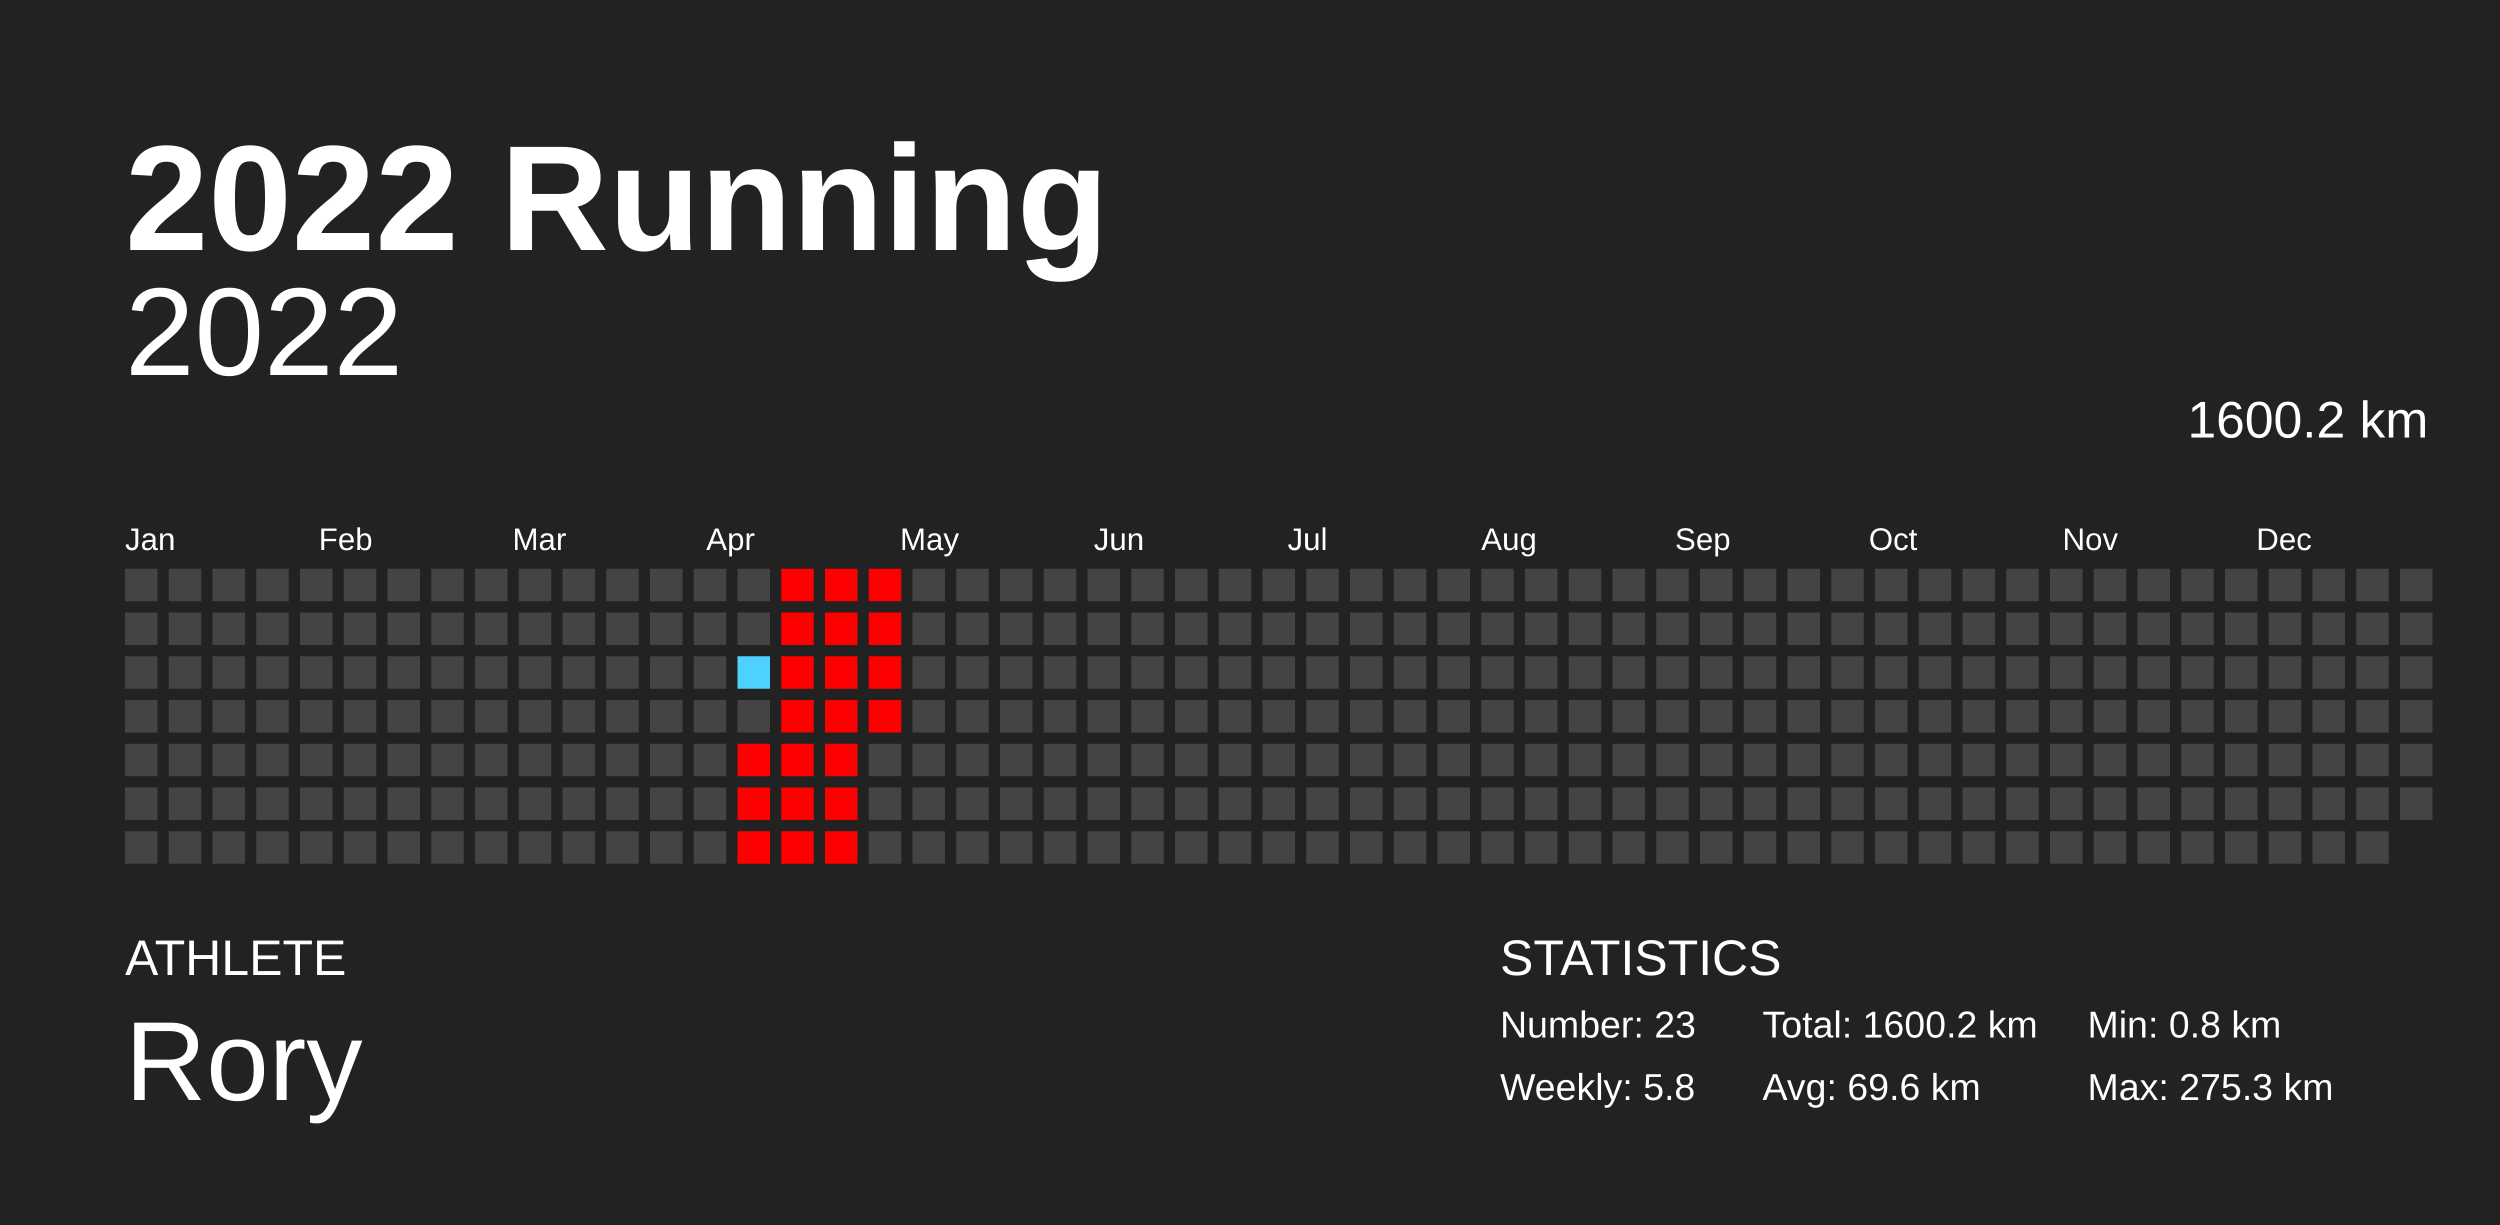
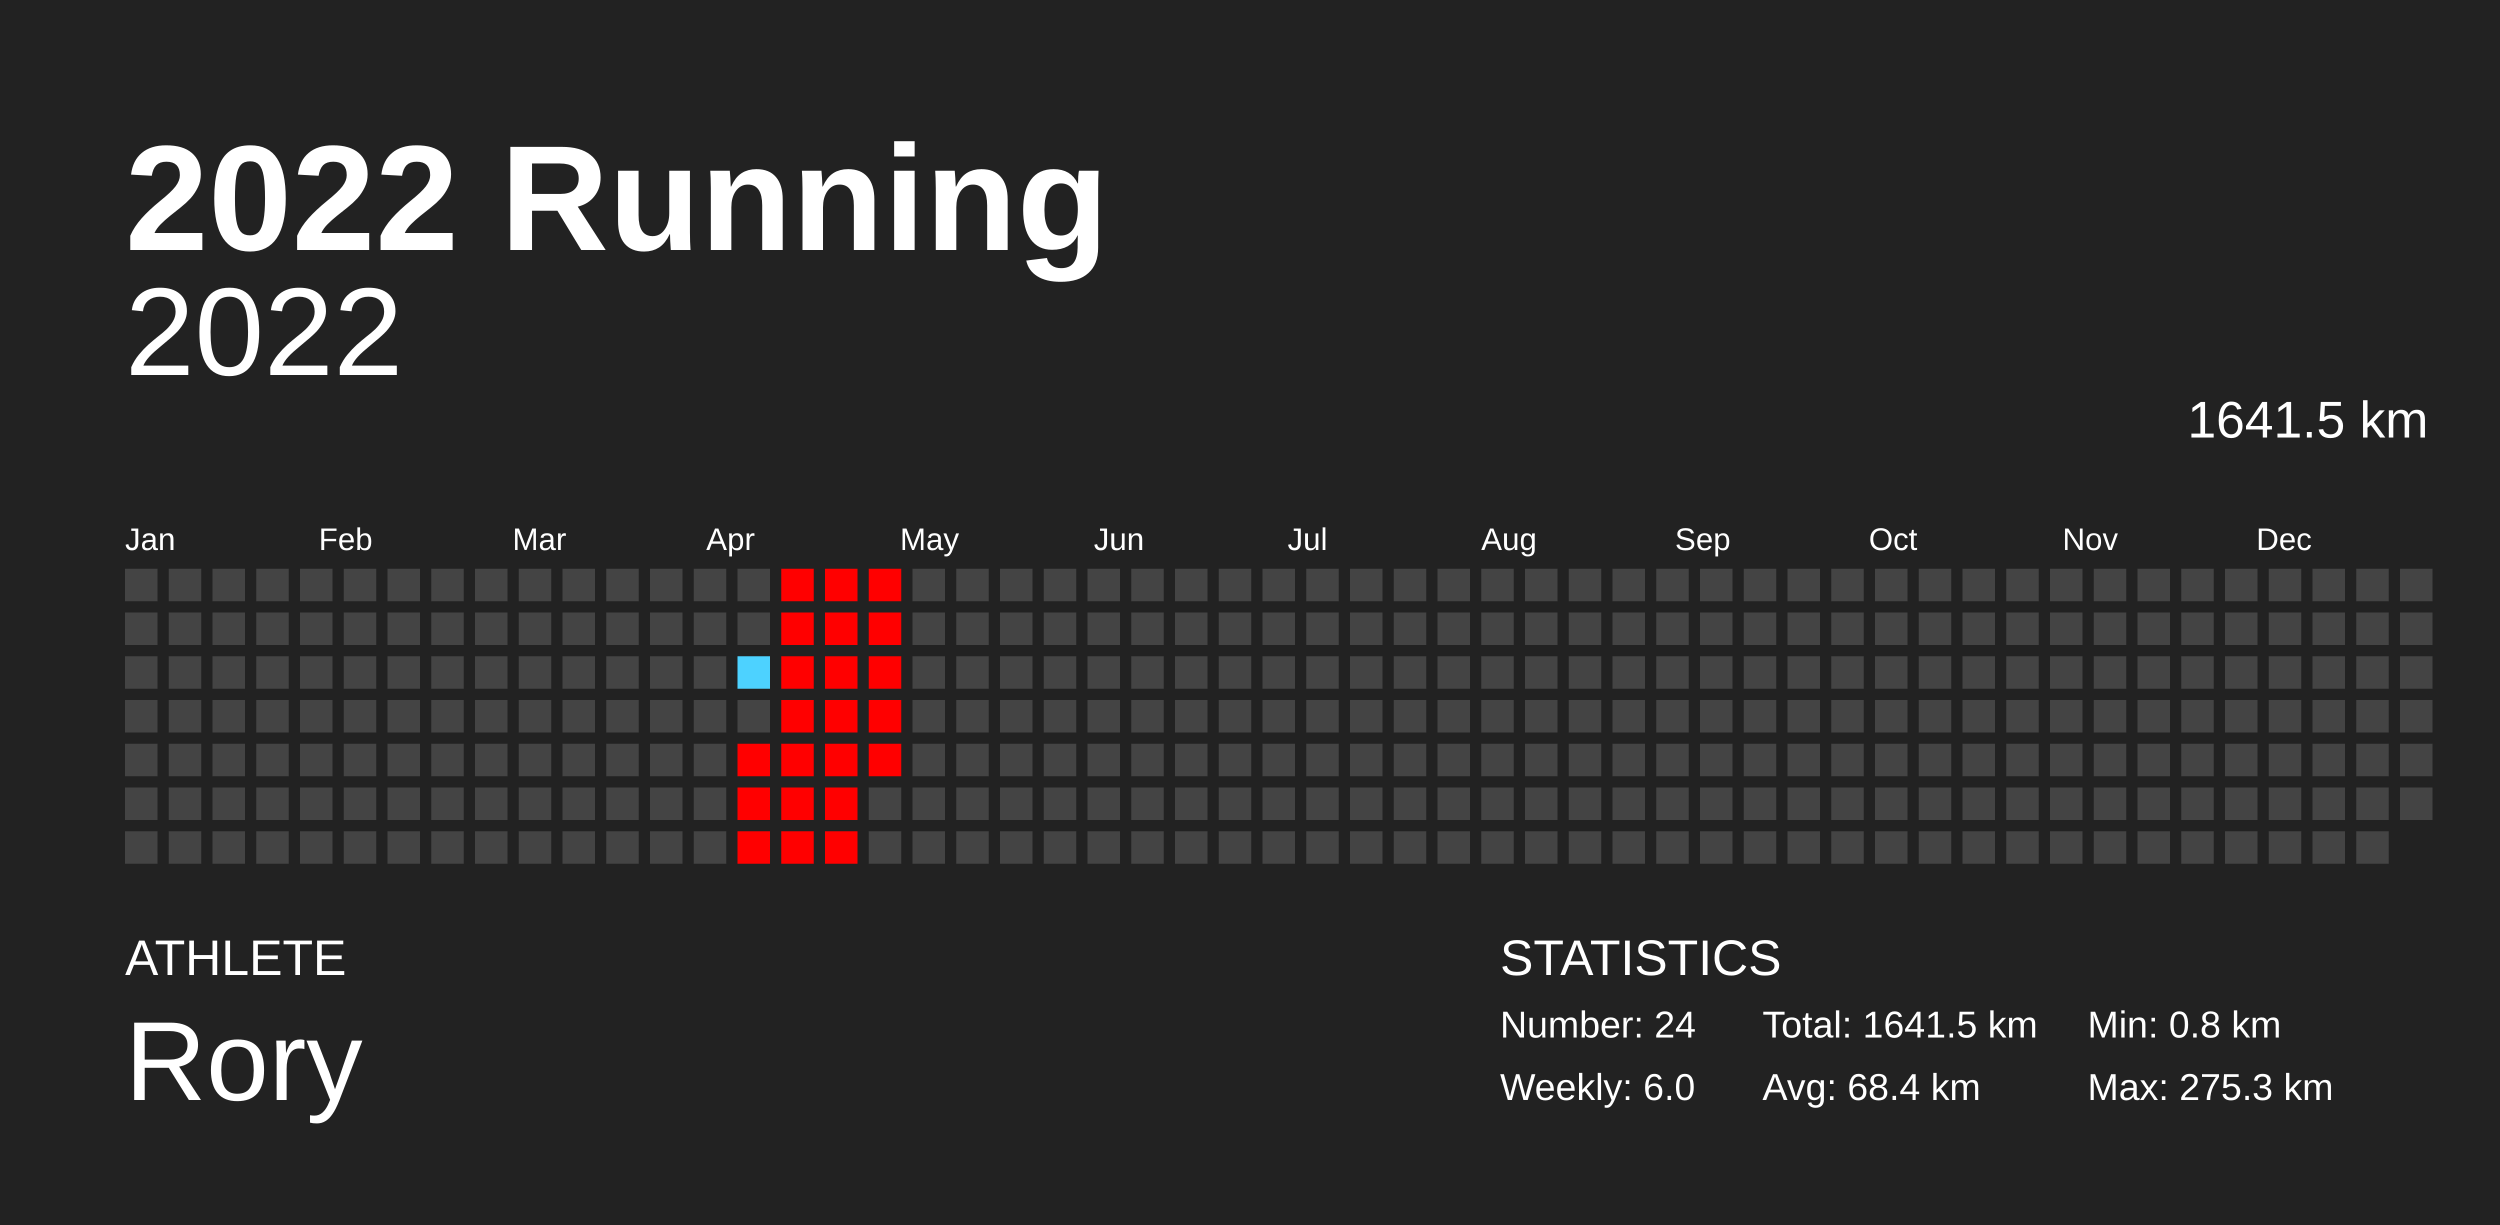
<svg xmlns="http://www.w3.org/2000/svg" baseProfile="full" height="98mm" version="1.1" viewBox="0,0,200,98" width="200mm">
  <defs />
  <rect fill="#222222" height="98" width="200" x="0" y="0" />
  <text fill="#FFFFFF" style="font-size:12px; font-family:Arial; font-weight:bold;" x="10" y="20">2022 Running</text>
  <text fill="#FFFFFF" style="font-size:4px; font-family:Arial" x="10" y="78">ATHLETE</text>
  <text fill="#FFFFFF" style="font-size:9px; font-family:Arial" x="10" y="88">Rory</text>
  <text fill="#FFFFFF" style="font-size:4px; font-family:Arial" x="120" y="78">STATISTICS</text>
-   <text fill="#FFFFFF" style="font-size:3px; font-family:Arial" x="120" y="83">Number: 23</text>
-   <text fill="#FFFFFF" style="font-size:3px; font-family:Arial" x="120" y="88">Weekly: 5.8</text>
-   <text fill="#FFFFFF" style="font-size:3px; font-family:Arial" x="141" y="83">Total: 1600.2 km</text>
-   <text fill="#FFFFFF" style="font-size:3px; font-family:Arial" x="141" y="88">Avg: 69.6 km</text>
+   <text fill="#FFFFFF" style="font-size:3px; font-family:Arial" x="120" y="83">Number: 24</text>
+   <text fill="#FFFFFF" style="font-size:3px; font-family:Arial" x="120" y="88">Weekly: 6.0</text>
+   <text fill="#FFFFFF" style="font-size:3px; font-family:Arial" x="141" y="83">Total: 1641.5 km</text>
+   <text fill="#FFFFFF" style="font-size:3px; font-family:Arial" x="141" y="88">Avg: 68.4 km</text>
  <text fill="#FFFFFF" style="font-size:3px; font-family:Arial" x="167" y="83">Min: 0.8 km</text>
  <text fill="#FFFFFF" style="font-size:3px; font-family:Arial" x="167" y="88">Max: 275.3 km</text>
  <text alignment-baseline="hanging" fill="#FFFFFF" style="font-size:10.0px; font-family:Arial;" x="10" y="30">2022</text>
-   <text alignment-baseline="hanging" fill="#FFFFFF" style="font-size:4.125px; font-family:Arial;" x="175" y="35">1600.2 km</text>
+   <text alignment-baseline="hanging" fill="#FFFFFF" style="font-size:4.125px; font-family:Arial;" x="175" y="35">1641.5 km</text>
  <text fill="#FFFFFF" style="font-size:2.5px; font-family:Arial" x="10.0" y="44">Jan</text>
  <text fill="#FFFFFF" style="font-size:2.5px; font-family:Arial" x="25.5" y="44">Feb</text>
  <text fill="#FFFFFF" style="font-size:2.5px; font-family:Arial" x="41.0" y="44">Mar</text>
  <text fill="#FFFFFF" style="font-size:2.5px; font-family:Arial" x="56.5" y="44">Apr</text>
  <text fill="#FFFFFF" style="font-size:2.5px; font-family:Arial" x="72.0" y="44">May</text>
  <text fill="#FFFFFF" style="font-size:2.5px; font-family:Arial" x="87.5" y="44">Jun</text>
  <text fill="#FFFFFF" style="font-size:2.5px; font-family:Arial" x="103.0" y="44">Jul</text>
  <text fill="#FFFFFF" style="font-size:2.5px; font-family:Arial" x="118.5" y="44">Aug</text>
  <text fill="#FFFFFF" style="font-size:2.5px; font-family:Arial" x="134.0" y="44">Sep</text>
  <text fill="#FFFFFF" style="font-size:2.5px; font-family:Arial" x="149.5" y="44">Oct</text>
  <text fill="#FFFFFF" style="font-size:2.5px; font-family:Arial" x="165.0" y="44">Nov</text>
  <text fill="#FFFFFF" style="font-size:2.5px; font-family:Arial" x="180.5" y="44">Dec</text>
  <rect fill="#444444" height="2.6" width="2.6" x="10.0" y="45.5" />
  <rect fill="#444444" height="2.6" width="2.6" x="10.0" y="49.0" />
  <rect fill="#444444" height="2.6" width="2.6" x="10.0" y="52.5" />
  <rect fill="#444444" height="2.6" width="2.6" x="10.0" y="56.0" />
  <rect fill="#444444" height="2.6" width="2.6" x="10.0" y="59.5" />
  <rect fill="#444444" height="2.6" width="2.6" x="10.0" y="63.0" />
  <rect fill="#444444" height="2.6" width="2.6" x="10.0" y="66.5" />
  <rect fill="#444444" height="2.6" width="2.6" x="13.5" y="45.5" />
  <rect fill="#444444" height="2.6" width="2.6" x="13.5" y="49.0" />
  <rect fill="#444444" height="2.6" width="2.6" x="13.5" y="52.5" />
  <rect fill="#444444" height="2.6" width="2.6" x="13.5" y="56.0" />
  <rect fill="#444444" height="2.6" width="2.6" x="13.5" y="59.5" />
  <rect fill="#444444" height="2.6" width="2.6" x="13.5" y="63.0" />
  <rect fill="#444444" height="2.6" width="2.6" x="13.5" y="66.5" />
  <rect fill="#444444" height="2.6" width="2.6" x="17.0" y="45.5" />
  <rect fill="#444444" height="2.6" width="2.6" x="17.0" y="49.0" />
  <rect fill="#444444" height="2.6" width="2.6" x="17.0" y="52.5" />
  <rect fill="#444444" height="2.6" width="2.6" x="17.0" y="56.0" />
  <rect fill="#444444" height="2.6" width="2.6" x="17.0" y="59.5" />
  <rect fill="#444444" height="2.6" width="2.6" x="17.0" y="63.0" />
  <rect fill="#444444" height="2.6" width="2.6" x="17.0" y="66.5" />
  <rect fill="#444444" height="2.6" width="2.6" x="20.5" y="45.5" />
  <rect fill="#444444" height="2.6" width="2.6" x="20.5" y="49.0" />
  <rect fill="#444444" height="2.6" width="2.6" x="20.5" y="52.5" />
  <rect fill="#444444" height="2.6" width="2.6" x="20.5" y="56.0" />
  <rect fill="#444444" height="2.6" width="2.6" x="20.5" y="59.5" />
  <rect fill="#444444" height="2.6" width="2.6" x="20.5" y="63.0" />
  <rect fill="#444444" height="2.6" width="2.6" x="20.5" y="66.5" />
  <rect fill="#444444" height="2.6" width="2.6" x="24.0" y="45.5" />
  <rect fill="#444444" height="2.6" width="2.6" x="24.0" y="49.0" />
  <rect fill="#444444" height="2.6" width="2.6" x="24.0" y="52.5" />
  <rect fill="#444444" height="2.6" width="2.6" x="24.0" y="56.0" />
  <rect fill="#444444" height="2.6" width="2.6" x="24.0" y="59.5" />
  <rect fill="#444444" height="2.6" width="2.6" x="24.0" y="63.0" />
  <rect fill="#444444" height="2.6" width="2.6" x="24.0" y="66.5" />
  <rect fill="#444444" height="2.6" width="2.6" x="27.5" y="45.5" />
  <rect fill="#444444" height="2.6" width="2.6" x="27.5" y="49.0" />
  <rect fill="#444444" height="2.6" width="2.6" x="27.5" y="52.5" />
  <rect fill="#444444" height="2.6" width="2.6" x="27.5" y="56.0" />
  <rect fill="#444444" height="2.6" width="2.6" x="27.5" y="59.5" />
  <rect fill="#444444" height="2.6" width="2.6" x="27.5" y="63.0" />
  <rect fill="#444444" height="2.6" width="2.6" x="27.5" y="66.5" />
  <rect fill="#444444" height="2.6" width="2.6" x="31.0" y="45.5" />
  <rect fill="#444444" height="2.6" width="2.6" x="31.0" y="49.0" />
  <rect fill="#444444" height="2.6" width="2.6" x="31.0" y="52.5" />
  <rect fill="#444444" height="2.6" width="2.6" x="31.0" y="56.0" />
  <rect fill="#444444" height="2.6" width="2.6" x="31.0" y="59.5" />
  <rect fill="#444444" height="2.6" width="2.6" x="31.0" y="63.0" />
  <rect fill="#444444" height="2.6" width="2.6" x="31.0" y="66.5" />
  <rect fill="#444444" height="2.6" width="2.6" x="34.5" y="45.5" />
  <rect fill="#444444" height="2.6" width="2.6" x="34.5" y="49.0" />
  <rect fill="#444444" height="2.6" width="2.6" x="34.5" y="52.5" />
  <rect fill="#444444" height="2.6" width="2.6" x="34.5" y="56.0" />
  <rect fill="#444444" height="2.6" width="2.6" x="34.5" y="59.5" />
  <rect fill="#444444" height="2.6" width="2.6" x="34.5" y="63.0" />
  <rect fill="#444444" height="2.6" width="2.6" x="34.5" y="66.5" />
  <rect fill="#444444" height="2.6" width="2.6" x="38.0" y="45.5" />
  <rect fill="#444444" height="2.6" width="2.6" x="38.0" y="49.0" />
  <rect fill="#444444" height="2.6" width="2.6" x="38.0" y="52.5" />
  <rect fill="#444444" height="2.6" width="2.6" x="38.0" y="56.0" />
  <rect fill="#444444" height="2.6" width="2.6" x="38.0" y="59.5" />
  <rect fill="#444444" height="2.6" width="2.6" x="38.0" y="63.0" />
  <rect fill="#444444" height="2.6" width="2.6" x="38.0" y="66.5" />
  <rect fill="#444444" height="2.6" width="2.6" x="41.5" y="45.5" />
  <rect fill="#444444" height="2.6" width="2.6" x="41.5" y="49.0" />
  <rect fill="#444444" height="2.6" width="2.6" x="41.5" y="52.5" />
  <rect fill="#444444" height="2.6" width="2.6" x="41.5" y="56.0" />
  <rect fill="#444444" height="2.6" width="2.6" x="41.5" y="59.5" />
  <rect fill="#444444" height="2.6" width="2.6" x="41.5" y="63.0" />
  <rect fill="#444444" height="2.6" width="2.6" x="41.5" y="66.5" />
  <rect fill="#444444" height="2.6" width="2.6" x="45.0" y="45.5" />
  <rect fill="#444444" height="2.6" width="2.6" x="45.0" y="49.0" />
  <rect fill="#444444" height="2.6" width="2.6" x="45.0" y="52.5" />
  <rect fill="#444444" height="2.6" width="2.6" x="45.0" y="56.0" />
  <rect fill="#444444" height="2.6" width="2.6" x="45.0" y="59.5" />
  <rect fill="#444444" height="2.6" width="2.6" x="45.0" y="63.0" />
  <rect fill="#444444" height="2.6" width="2.6" x="45.0" y="66.5" />
  <rect fill="#444444" height="2.6" width="2.6" x="48.5" y="45.5" />
  <rect fill="#444444" height="2.6" width="2.6" x="48.5" y="49.0" />
  <rect fill="#444444" height="2.6" width="2.6" x="48.5" y="52.5" />
  <rect fill="#444444" height="2.6" width="2.6" x="48.5" y="56.0" />
  <rect fill="#444444" height="2.6" width="2.6" x="48.5" y="59.5" />
  <rect fill="#444444" height="2.6" width="2.6" x="48.5" y="63.0" />
  <rect fill="#444444" height="2.6" width="2.6" x="48.5" y="66.5" />
  <rect fill="#444444" height="2.6" width="2.6" x="52.0" y="45.5" />
  <rect fill="#444444" height="2.6" width="2.6" x="52.0" y="49.0" />
  <rect fill="#444444" height="2.6" width="2.6" x="52.0" y="52.5" />
  <rect fill="#444444" height="2.6" width="2.6" x="52.0" y="56.0" />
  <rect fill="#444444" height="2.6" width="2.6" x="52.0" y="59.5" />
  <rect fill="#444444" height="2.6" width="2.6" x="52.0" y="63.0" />
  <rect fill="#444444" height="2.6" width="2.6" x="52.0" y="66.5" />
  <rect fill="#444444" height="2.6" width="2.6" x="55.5" y="45.5" />
  <rect fill="#444444" height="2.6" width="2.6" x="55.5" y="49.0" />
  <rect fill="#444444" height="2.6" width="2.6" x="55.5" y="52.5" />
  <rect fill="#444444" height="2.6" width="2.6" x="55.5" y="56.0" />
  <rect fill="#444444" height="2.6" width="2.6" x="55.5" y="59.5" />
  <rect fill="#444444" height="2.6" width="2.6" x="55.5" y="63.0" />
  <rect fill="#444444" height="2.6" width="2.6" x="55.5" y="66.5" />
  <rect fill="#444444" height="2.6" width="2.6" x="59.0" y="45.5" />
  <rect fill="#444444" height="2.6" width="2.6" x="59.0" y="49.0" />
  <rect fill="#4dd2ff" height="2.6" width="2.6" x="59.0" y="52.5" />
  <rect fill="#444444" height="2.6" width="2.6" x="59.0" y="56.0" />
  <rect fill="red" height="2.6" width="2.6" x="59.0" y="59.5" />
  <rect fill="red" height="2.6" width="2.6" x="59.0" y="63.0" />
  <rect fill="red" height="2.6" width="2.6" x="59.0" y="66.5" />
  <rect fill="red" height="2.6" width="2.6" x="62.5" y="45.5" />
  <rect fill="red" height="2.6" width="2.6" x="62.5" y="49.0" />
  <rect fill="red" height="2.6" width="2.6" x="62.5" y="52.5" />
  <rect fill="red" height="2.6" width="2.6" x="62.5" y="56.0" />
  <rect fill="red" height="2.6" width="2.6" x="62.5" y="59.5" />
  <rect fill="red" height="2.6" width="2.6" x="62.5" y="63.0" />
  <rect fill="red" height="2.6" width="2.6" x="62.5" y="66.5" />
  <rect fill="red" height="2.6" width="2.6" x="66.0" y="45.5" />
  <rect fill="red" height="2.6" width="2.6" x="66.0" y="49.0" />
  <rect fill="red" height="2.6" width="2.6" x="66.0" y="52.5" />
  <rect fill="red" height="2.6" width="2.6" x="66.0" y="56.0" />
  <rect fill="red" height="2.6" width="2.6" x="66.0" y="59.5" />
  <rect fill="red" height="2.6" width="2.6" x="66.0" y="63.0" />
  <rect fill="red" height="2.6" width="2.6" x="66.0" y="66.5" />
  <rect fill="red" height="2.6" width="2.6" x="69.5" y="45.5" />
  <rect fill="red" height="2.6" width="2.6" x="69.5" y="49.0" />
  <rect fill="red" height="2.6" width="2.6" x="69.5" y="52.5" />
  <rect fill="red" height="2.6" width="2.6" x="69.5" y="56.0" />
-   <rect fill="#444444" height="2.6" width="2.6" x="69.5" y="59.5" />
+   <rect fill="red" height="2.6" width="2.6" x="69.5" y="59.5" />
  <rect fill="#444444" height="2.6" width="2.6" x="69.5" y="63.0" />
  <rect fill="#444444" height="2.6" width="2.6" x="69.5" y="66.5" />
  <rect fill="#444444" height="2.6" width="2.6" x="73.0" y="45.5" />
  <rect fill="#444444" height="2.6" width="2.6" x="73.0" y="49.0" />
  <rect fill="#444444" height="2.6" width="2.6" x="73.0" y="52.5" />
  <rect fill="#444444" height="2.6" width="2.6" x="73.0" y="56.0" />
  <rect fill="#444444" height="2.6" width="2.6" x="73.0" y="59.5" />
  <rect fill="#444444" height="2.6" width="2.6" x="73.0" y="63.0" />
  <rect fill="#444444" height="2.6" width="2.6" x="73.0" y="66.5" />
  <rect fill="#444444" height="2.6" width="2.6" x="76.5" y="45.5" />
  <rect fill="#444444" height="2.6" width="2.6" x="76.5" y="49.0" />
  <rect fill="#444444" height="2.6" width="2.6" x="76.5" y="52.5" />
  <rect fill="#444444" height="2.6" width="2.6" x="76.5" y="56.0" />
  <rect fill="#444444" height="2.6" width="2.6" x="76.5" y="59.5" />
  <rect fill="#444444" height="2.6" width="2.6" x="76.5" y="63.0" />
  <rect fill="#444444" height="2.6" width="2.6" x="76.5" y="66.5" />
  <rect fill="#444444" height="2.6" width="2.6" x="80.0" y="45.5" />
  <rect fill="#444444" height="2.6" width="2.6" x="80.0" y="49.0" />
  <rect fill="#444444" height="2.6" width="2.6" x="80.0" y="52.5" />
  <rect fill="#444444" height="2.6" width="2.6" x="80.0" y="56.0" />
  <rect fill="#444444" height="2.6" width="2.6" x="80.0" y="59.5" />
  <rect fill="#444444" height="2.6" width="2.6" x="80.0" y="63.0" />
  <rect fill="#444444" height="2.6" width="2.6" x="80.0" y="66.5" />
  <rect fill="#444444" height="2.6" width="2.6" x="83.5" y="45.5" />
  <rect fill="#444444" height="2.6" width="2.6" x="83.5" y="49.0" />
  <rect fill="#444444" height="2.6" width="2.6" x="83.5" y="52.5" />
  <rect fill="#444444" height="2.6" width="2.6" x="83.5" y="56.0" />
  <rect fill="#444444" height="2.6" width="2.6" x="83.5" y="59.5" />
  <rect fill="#444444" height="2.6" width="2.6" x="83.5" y="63.0" />
  <rect fill="#444444" height="2.6" width="2.6" x="83.5" y="66.5" />
  <rect fill="#444444" height="2.6" width="2.6" x="87.0" y="45.5" />
  <rect fill="#444444" height="2.6" width="2.6" x="87.0" y="49.0" />
  <rect fill="#444444" height="2.6" width="2.6" x="87.0" y="52.5" />
  <rect fill="#444444" height="2.6" width="2.6" x="87.0" y="56.0" />
  <rect fill="#444444" height="2.6" width="2.6" x="87.0" y="59.5" />
  <rect fill="#444444" height="2.6" width="2.6" x="87.0" y="63.0" />
  <rect fill="#444444" height="2.6" width="2.6" x="87.0" y="66.5" />
  <rect fill="#444444" height="2.6" width="2.6" x="90.5" y="45.5" />
  <rect fill="#444444" height="2.6" width="2.6" x="90.5" y="49.0" />
  <rect fill="#444444" height="2.6" width="2.6" x="90.5" y="52.5" />
  <rect fill="#444444" height="2.6" width="2.6" x="90.5" y="56.0" />
  <rect fill="#444444" height="2.6" width="2.6" x="90.5" y="59.5" />
  <rect fill="#444444" height="2.6" width="2.6" x="90.5" y="63.0" />
  <rect fill="#444444" height="2.6" width="2.6" x="90.5" y="66.5" />
  <rect fill="#444444" height="2.6" width="2.6" x="94.0" y="45.5" />
  <rect fill="#444444" height="2.6" width="2.6" x="94.0" y="49.0" />
  <rect fill="#444444" height="2.6" width="2.6" x="94.0" y="52.5" />
  <rect fill="#444444" height="2.6" width="2.6" x="94.0" y="56.0" />
  <rect fill="#444444" height="2.6" width="2.6" x="94.0" y="59.5" />
  <rect fill="#444444" height="2.6" width="2.6" x="94.0" y="63.0" />
  <rect fill="#444444" height="2.6" width="2.6" x="94.0" y="66.5" />
  <rect fill="#444444" height="2.6" width="2.6" x="97.5" y="45.5" />
  <rect fill="#444444" height="2.6" width="2.6" x="97.5" y="49.0" />
  <rect fill="#444444" height="2.6" width="2.6" x="97.5" y="52.5" />
  <rect fill="#444444" height="2.6" width="2.6" x="97.5" y="56.0" />
  <rect fill="#444444" height="2.6" width="2.6" x="97.5" y="59.5" />
  <rect fill="#444444" height="2.6" width="2.6" x="97.5" y="63.0" />
  <rect fill="#444444" height="2.6" width="2.6" x="97.5" y="66.5" />
  <rect fill="#444444" height="2.6" width="2.6" x="101.0" y="45.5" />
  <rect fill="#444444" height="2.6" width="2.6" x="101.0" y="49.0" />
  <rect fill="#444444" height="2.6" width="2.6" x="101.0" y="52.5" />
  <rect fill="#444444" height="2.6" width="2.6" x="101.0" y="56.0" />
  <rect fill="#444444" height="2.6" width="2.6" x="101.0" y="59.5" />
  <rect fill="#444444" height="2.6" width="2.6" x="101.0" y="63.0" />
  <rect fill="#444444" height="2.6" width="2.6" x="101.0" y="66.5" />
  <rect fill="#444444" height="2.6" width="2.6" x="104.5" y="45.5" />
  <rect fill="#444444" height="2.6" width="2.6" x="104.5" y="49.0" />
  <rect fill="#444444" height="2.6" width="2.6" x="104.5" y="52.5" />
  <rect fill="#444444" height="2.6" width="2.6" x="104.5" y="56.0" />
  <rect fill="#444444" height="2.6" width="2.6" x="104.5" y="59.5" />
  <rect fill="#444444" height="2.6" width="2.6" x="104.5" y="63.0" />
  <rect fill="#444444" height="2.6" width="2.6" x="104.5" y="66.5" />
  <rect fill="#444444" height="2.6" width="2.6" x="108.0" y="45.5" />
  <rect fill="#444444" height="2.6" width="2.6" x="108.0" y="49.0" />
  <rect fill="#444444" height="2.6" width="2.6" x="108.0" y="52.5" />
  <rect fill="#444444" height="2.6" width="2.6" x="108.0" y="56.0" />
  <rect fill="#444444" height="2.6" width="2.6" x="108.0" y="59.5" />
  <rect fill="#444444" height="2.6" width="2.6" x="108.0" y="63.0" />
  <rect fill="#444444" height="2.6" width="2.6" x="108.0" y="66.5" />
  <rect fill="#444444" height="2.6" width="2.6" x="111.5" y="45.5" />
  <rect fill="#444444" height="2.6" width="2.6" x="111.5" y="49.0" />
  <rect fill="#444444" height="2.6" width="2.6" x="111.5" y="52.5" />
  <rect fill="#444444" height="2.6" width="2.6" x="111.5" y="56.0" />
  <rect fill="#444444" height="2.6" width="2.6" x="111.5" y="59.5" />
  <rect fill="#444444" height="2.6" width="2.6" x="111.5" y="63.0" />
  <rect fill="#444444" height="2.6" width="2.6" x="111.5" y="66.5" />
  <rect fill="#444444" height="2.6" width="2.6" x="115.0" y="45.5" />
  <rect fill="#444444" height="2.6" width="2.6" x="115.0" y="49.0" />
  <rect fill="#444444" height="2.6" width="2.6" x="115.0" y="52.5" />
  <rect fill="#444444" height="2.6" width="2.6" x="115.0" y="56.0" />
  <rect fill="#444444" height="2.6" width="2.6" x="115.0" y="59.5" />
  <rect fill="#444444" height="2.6" width="2.6" x="115.0" y="63.0" />
  <rect fill="#444444" height="2.6" width="2.6" x="115.0" y="66.5" />
  <rect fill="#444444" height="2.6" width="2.6" x="118.5" y="45.5" />
  <rect fill="#444444" height="2.6" width="2.6" x="118.5" y="49.0" />
  <rect fill="#444444" height="2.6" width="2.6" x="118.5" y="52.5" />
  <rect fill="#444444" height="2.6" width="2.6" x="118.5" y="56.0" />
  <rect fill="#444444" height="2.6" width="2.6" x="118.5" y="59.5" />
  <rect fill="#444444" height="2.6" width="2.6" x="118.5" y="63.0" />
  <rect fill="#444444" height="2.6" width="2.6" x="118.5" y="66.5" />
  <rect fill="#444444" height="2.6" width="2.6" x="122.0" y="45.5" />
  <rect fill="#444444" height="2.6" width="2.6" x="122.0" y="49.0" />
  <rect fill="#444444" height="2.6" width="2.6" x="122.0" y="52.5" />
  <rect fill="#444444" height="2.6" width="2.6" x="122.0" y="56.0" />
  <rect fill="#444444" height="2.6" width="2.6" x="122.0" y="59.5" />
  <rect fill="#444444" height="2.6" width="2.6" x="122.0" y="63.0" />
  <rect fill="#444444" height="2.6" width="2.6" x="122.0" y="66.5" />
  <rect fill="#444444" height="2.6" width="2.6" x="125.5" y="45.5" />
  <rect fill="#444444" height="2.6" width="2.6" x="125.5" y="49.0" />
  <rect fill="#444444" height="2.6" width="2.6" x="125.5" y="52.5" />
  <rect fill="#444444" height="2.6" width="2.6" x="125.5" y="56.0" />
  <rect fill="#444444" height="2.6" width="2.6" x="125.5" y="59.5" />
  <rect fill="#444444" height="2.6" width="2.6" x="125.5" y="63.0" />
  <rect fill="#444444" height="2.6" width="2.6" x="125.5" y="66.5" />
  <rect fill="#444444" height="2.6" width="2.6" x="129.0" y="45.5" />
  <rect fill="#444444" height="2.6" width="2.6" x="129.0" y="49.0" />
  <rect fill="#444444" height="2.6" width="2.6" x="129.0" y="52.5" />
  <rect fill="#444444" height="2.6" width="2.6" x="129.0" y="56.0" />
  <rect fill="#444444" height="2.6" width="2.6" x="129.0" y="59.5" />
  <rect fill="#444444" height="2.6" width="2.6" x="129.0" y="63.0" />
  <rect fill="#444444" height="2.6" width="2.6" x="129.0" y="66.5" />
  <rect fill="#444444" height="2.6" width="2.6" x="132.5" y="45.5" />
  <rect fill="#444444" height="2.6" width="2.6" x="132.5" y="49.0" />
  <rect fill="#444444" height="2.6" width="2.6" x="132.5" y="52.5" />
  <rect fill="#444444" height="2.6" width="2.6" x="132.5" y="56.0" />
  <rect fill="#444444" height="2.6" width="2.6" x="132.5" y="59.5" />
  <rect fill="#444444" height="2.6" width="2.6" x="132.5" y="63.0" />
  <rect fill="#444444" height="2.6" width="2.6" x="132.5" y="66.5" />
  <rect fill="#444444" height="2.6" width="2.6" x="136.0" y="45.5" />
  <rect fill="#444444" height="2.6" width="2.6" x="136.0" y="49.0" />
  <rect fill="#444444" height="2.6" width="2.6" x="136.0" y="52.5" />
  <rect fill="#444444" height="2.6" width="2.6" x="136.0" y="56.0" />
  <rect fill="#444444" height="2.6" width="2.6" x="136.0" y="59.5" />
  <rect fill="#444444" height="2.6" width="2.6" x="136.0" y="63.0" />
  <rect fill="#444444" height="2.6" width="2.6" x="136.0" y="66.5" />
  <rect fill="#444444" height="2.6" width="2.6" x="139.5" y="45.5" />
  <rect fill="#444444" height="2.6" width="2.6" x="139.5" y="49.0" />
  <rect fill="#444444" height="2.6" width="2.6" x="139.5" y="52.5" />
  <rect fill="#444444" height="2.6" width="2.6" x="139.5" y="56.0" />
  <rect fill="#444444" height="2.6" width="2.6" x="139.5" y="59.5" />
  <rect fill="#444444" height="2.6" width="2.6" x="139.5" y="63.0" />
  <rect fill="#444444" height="2.6" width="2.6" x="139.5" y="66.5" />
  <rect fill="#444444" height="2.6" width="2.6" x="143.0" y="45.5" />
  <rect fill="#444444" height="2.6" width="2.6" x="143.0" y="49.0" />
  <rect fill="#444444" height="2.6" width="2.6" x="143.0" y="52.5" />
  <rect fill="#444444" height="2.6" width="2.6" x="143.0" y="56.0" />
  <rect fill="#444444" height="2.6" width="2.6" x="143.0" y="59.5" />
  <rect fill="#444444" height="2.6" width="2.6" x="143.0" y="63.0" />
  <rect fill="#444444" height="2.6" width="2.6" x="143.0" y="66.5" />
  <rect fill="#444444" height="2.6" width="2.6" x="146.5" y="45.5" />
  <rect fill="#444444" height="2.6" width="2.6" x="146.5" y="49.0" />
  <rect fill="#444444" height="2.6" width="2.6" x="146.5" y="52.5" />
  <rect fill="#444444" height="2.6" width="2.6" x="146.5" y="56.0" />
  <rect fill="#444444" height="2.6" width="2.6" x="146.5" y="59.5" />
  <rect fill="#444444" height="2.6" width="2.6" x="146.5" y="63.0" />
  <rect fill="#444444" height="2.6" width="2.6" x="146.5" y="66.5" />
  <rect fill="#444444" height="2.6" width="2.6" x="150.0" y="45.5" />
  <rect fill="#444444" height="2.6" width="2.6" x="150.0" y="49.0" />
  <rect fill="#444444" height="2.6" width="2.6" x="150.0" y="52.5" />
  <rect fill="#444444" height="2.6" width="2.6" x="150.0" y="56.0" />
  <rect fill="#444444" height="2.6" width="2.6" x="150.0" y="59.5" />
  <rect fill="#444444" height="2.6" width="2.6" x="150.0" y="63.0" />
  <rect fill="#444444" height="2.6" width="2.6" x="150.0" y="66.5" />
  <rect fill="#444444" height="2.6" width="2.6" x="153.5" y="45.5" />
  <rect fill="#444444" height="2.6" width="2.6" x="153.5" y="49.0" />
  <rect fill="#444444" height="2.6" width="2.6" x="153.5" y="52.5" />
  <rect fill="#444444" height="2.6" width="2.6" x="153.5" y="56.0" />
  <rect fill="#444444" height="2.6" width="2.6" x="153.5" y="59.5" />
  <rect fill="#444444" height="2.6" width="2.6" x="153.5" y="63.0" />
  <rect fill="#444444" height="2.6" width="2.6" x="153.5" y="66.5" />
  <rect fill="#444444" height="2.6" width="2.6" x="157.0" y="45.5" />
  <rect fill="#444444" height="2.6" width="2.6" x="157.0" y="49.0" />
  <rect fill="#444444" height="2.6" width="2.6" x="157.0" y="52.5" />
  <rect fill="#444444" height="2.6" width="2.6" x="157.0" y="56.0" />
  <rect fill="#444444" height="2.6" width="2.6" x="157.0" y="59.5" />
  <rect fill="#444444" height="2.6" width="2.6" x="157.0" y="63.0" />
  <rect fill="#444444" height="2.6" width="2.6" x="157.0" y="66.5" />
  <rect fill="#444444" height="2.6" width="2.6" x="160.5" y="45.5" />
  <rect fill="#444444" height="2.6" width="2.6" x="160.5" y="49.0" />
  <rect fill="#444444" height="2.6" width="2.6" x="160.5" y="52.5" />
  <rect fill="#444444" height="2.6" width="2.6" x="160.5" y="56.0" />
  <rect fill="#444444" height="2.6" width="2.6" x="160.5" y="59.5" />
  <rect fill="#444444" height="2.6" width="2.6" x="160.5" y="63.0" />
  <rect fill="#444444" height="2.6" width="2.6" x="160.5" y="66.5" />
  <rect fill="#444444" height="2.6" width="2.6" x="164.0" y="45.5" />
  <rect fill="#444444" height="2.6" width="2.6" x="164.0" y="49.0" />
  <rect fill="#444444" height="2.6" width="2.6" x="164.0" y="52.5" />
  <rect fill="#444444" height="2.6" width="2.6" x="164.0" y="56.0" />
  <rect fill="#444444" height="2.6" width="2.6" x="164.0" y="59.5" />
  <rect fill="#444444" height="2.6" width="2.6" x="164.0" y="63.0" />
  <rect fill="#444444" height="2.6" width="2.6" x="164.0" y="66.5" />
  <rect fill="#444444" height="2.6" width="2.6" x="167.5" y="45.5" />
  <rect fill="#444444" height="2.6" width="2.6" x="167.5" y="49.0" />
  <rect fill="#444444" height="2.6" width="2.6" x="167.5" y="52.5" />
  <rect fill="#444444" height="2.6" width="2.6" x="167.5" y="56.0" />
  <rect fill="#444444" height="2.6" width="2.6" x="167.5" y="59.5" />
  <rect fill="#444444" height="2.6" width="2.6" x="167.5" y="63.0" />
  <rect fill="#444444" height="2.6" width="2.6" x="167.5" y="66.5" />
  <rect fill="#444444" height="2.6" width="2.6" x="171.0" y="45.5" />
  <rect fill="#444444" height="2.6" width="2.6" x="171.0" y="49.0" />
  <rect fill="#444444" height="2.6" width="2.6" x="171.0" y="52.5" />
  <rect fill="#444444" height="2.6" width="2.6" x="171.0" y="56.0" />
  <rect fill="#444444" height="2.6" width="2.6" x="171.0" y="59.5" />
  <rect fill="#444444" height="2.6" width="2.6" x="171.0" y="63.0" />
  <rect fill="#444444" height="2.6" width="2.6" x="171.0" y="66.5" />
  <rect fill="#444444" height="2.6" width="2.6" x="174.5" y="45.5" />
  <rect fill="#444444" height="2.6" width="2.6" x="174.5" y="49.0" />
  <rect fill="#444444" height="2.6" width="2.6" x="174.5" y="52.5" />
  <rect fill="#444444" height="2.6" width="2.6" x="174.5" y="56.0" />
  <rect fill="#444444" height="2.6" width="2.6" x="174.5" y="59.5" />
  <rect fill="#444444" height="2.6" width="2.6" x="174.5" y="63.0" />
  <rect fill="#444444" height="2.6" width="2.6" x="174.5" y="66.5" />
  <rect fill="#444444" height="2.6" width="2.6" x="178.0" y="45.5" />
  <rect fill="#444444" height="2.6" width="2.6" x="178.0" y="49.0" />
  <rect fill="#444444" height="2.6" width="2.6" x="178.0" y="52.5" />
  <rect fill="#444444" height="2.6" width="2.6" x="178.0" y="56.0" />
  <rect fill="#444444" height="2.6" width="2.6" x="178.0" y="59.5" />
  <rect fill="#444444" height="2.6" width="2.6" x="178.0" y="63.0" />
  <rect fill="#444444" height="2.6" width="2.6" x="178.0" y="66.5" />
  <rect fill="#444444" height="2.6" width="2.6" x="181.5" y="45.5" />
  <rect fill="#444444" height="2.6" width="2.6" x="181.5" y="49.0" />
  <rect fill="#444444" height="2.6" width="2.6" x="181.5" y="52.5" />
  <rect fill="#444444" height="2.6" width="2.6" x="181.5" y="56.0" />
  <rect fill="#444444" height="2.6" width="2.6" x="181.5" y="59.5" />
  <rect fill="#444444" height="2.6" width="2.6" x="181.5" y="63.0" />
  <rect fill="#444444" height="2.6" width="2.6" x="181.5" y="66.5" />
  <rect fill="#444444" height="2.6" width="2.6" x="185.0" y="45.5" />
  <rect fill="#444444" height="2.6" width="2.6" x="185.0" y="49.0" />
  <rect fill="#444444" height="2.6" width="2.6" x="185.0" y="52.5" />
  <rect fill="#444444" height="2.6" width="2.6" x="185.0" y="56.0" />
  <rect fill="#444444" height="2.6" width="2.6" x="185.0" y="59.5" />
  <rect fill="#444444" height="2.6" width="2.6" x="185.0" y="63.0" />
  <rect fill="#444444" height="2.6" width="2.6" x="185.0" y="66.5" />
  <rect fill="#444444" height="2.6" width="2.6" x="188.5" y="45.5" />
  <rect fill="#444444" height="2.6" width="2.6" x="188.5" y="49.0" />
  <rect fill="#444444" height="2.6" width="2.6" x="188.5" y="52.5" />
  <rect fill="#444444" height="2.6" width="2.6" x="188.5" y="56.0" />
  <rect fill="#444444" height="2.6" width="2.6" x="188.5" y="59.5" />
  <rect fill="#444444" height="2.6" width="2.6" x="188.5" y="63.0" />
  <rect fill="#444444" height="2.6" width="2.6" x="188.5" y="66.5" />
  <rect fill="#444444" height="2.6" width="2.6" x="192.0" y="45.5" />
  <rect fill="#444444" height="2.6" width="2.6" x="192.0" y="49.0" />
  <rect fill="#444444" height="2.6" width="2.6" x="192.0" y="52.5" />
  <rect fill="#444444" height="2.6" width="2.6" x="192.0" y="56.0" />
  <rect fill="#444444" height="2.6" width="2.6" x="192.0" y="59.5" />
  <rect fill="#444444" height="2.6" width="2.6" x="192.0" y="63.0" />
</svg>
